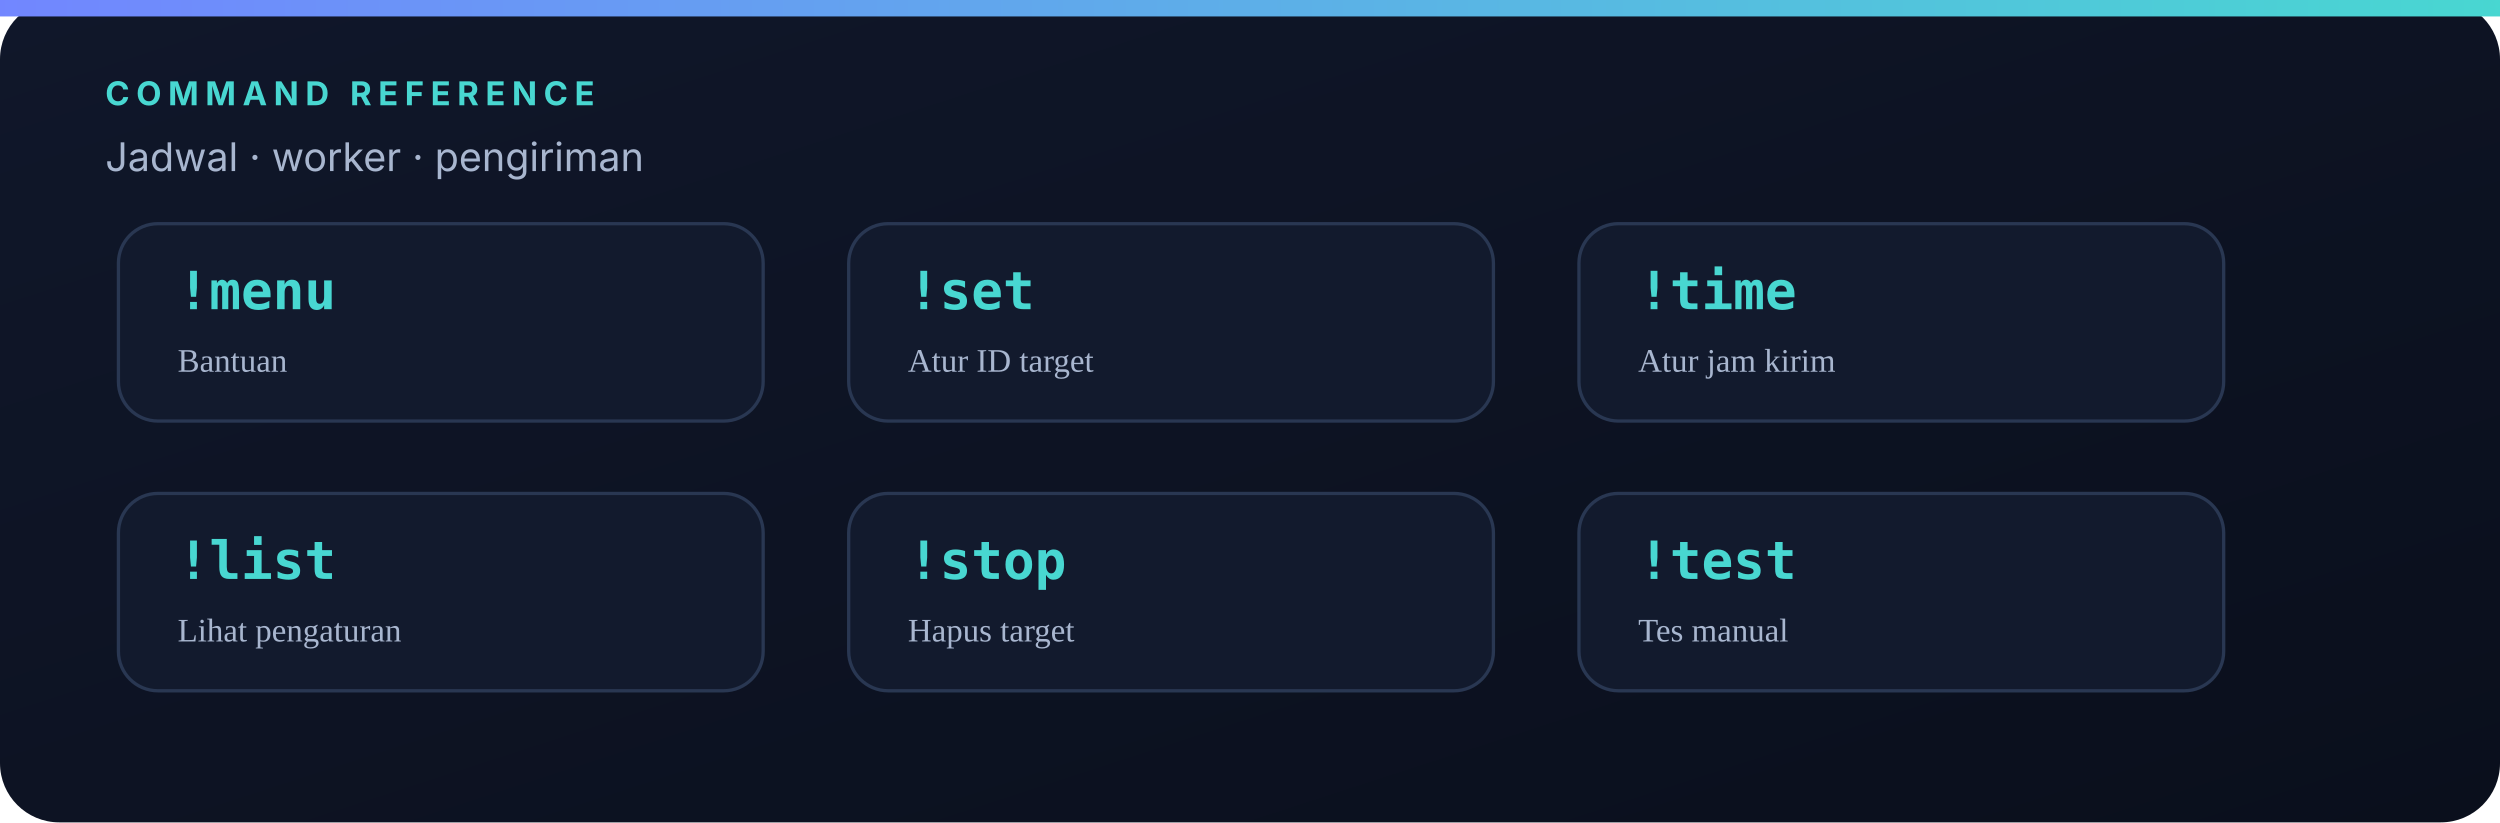
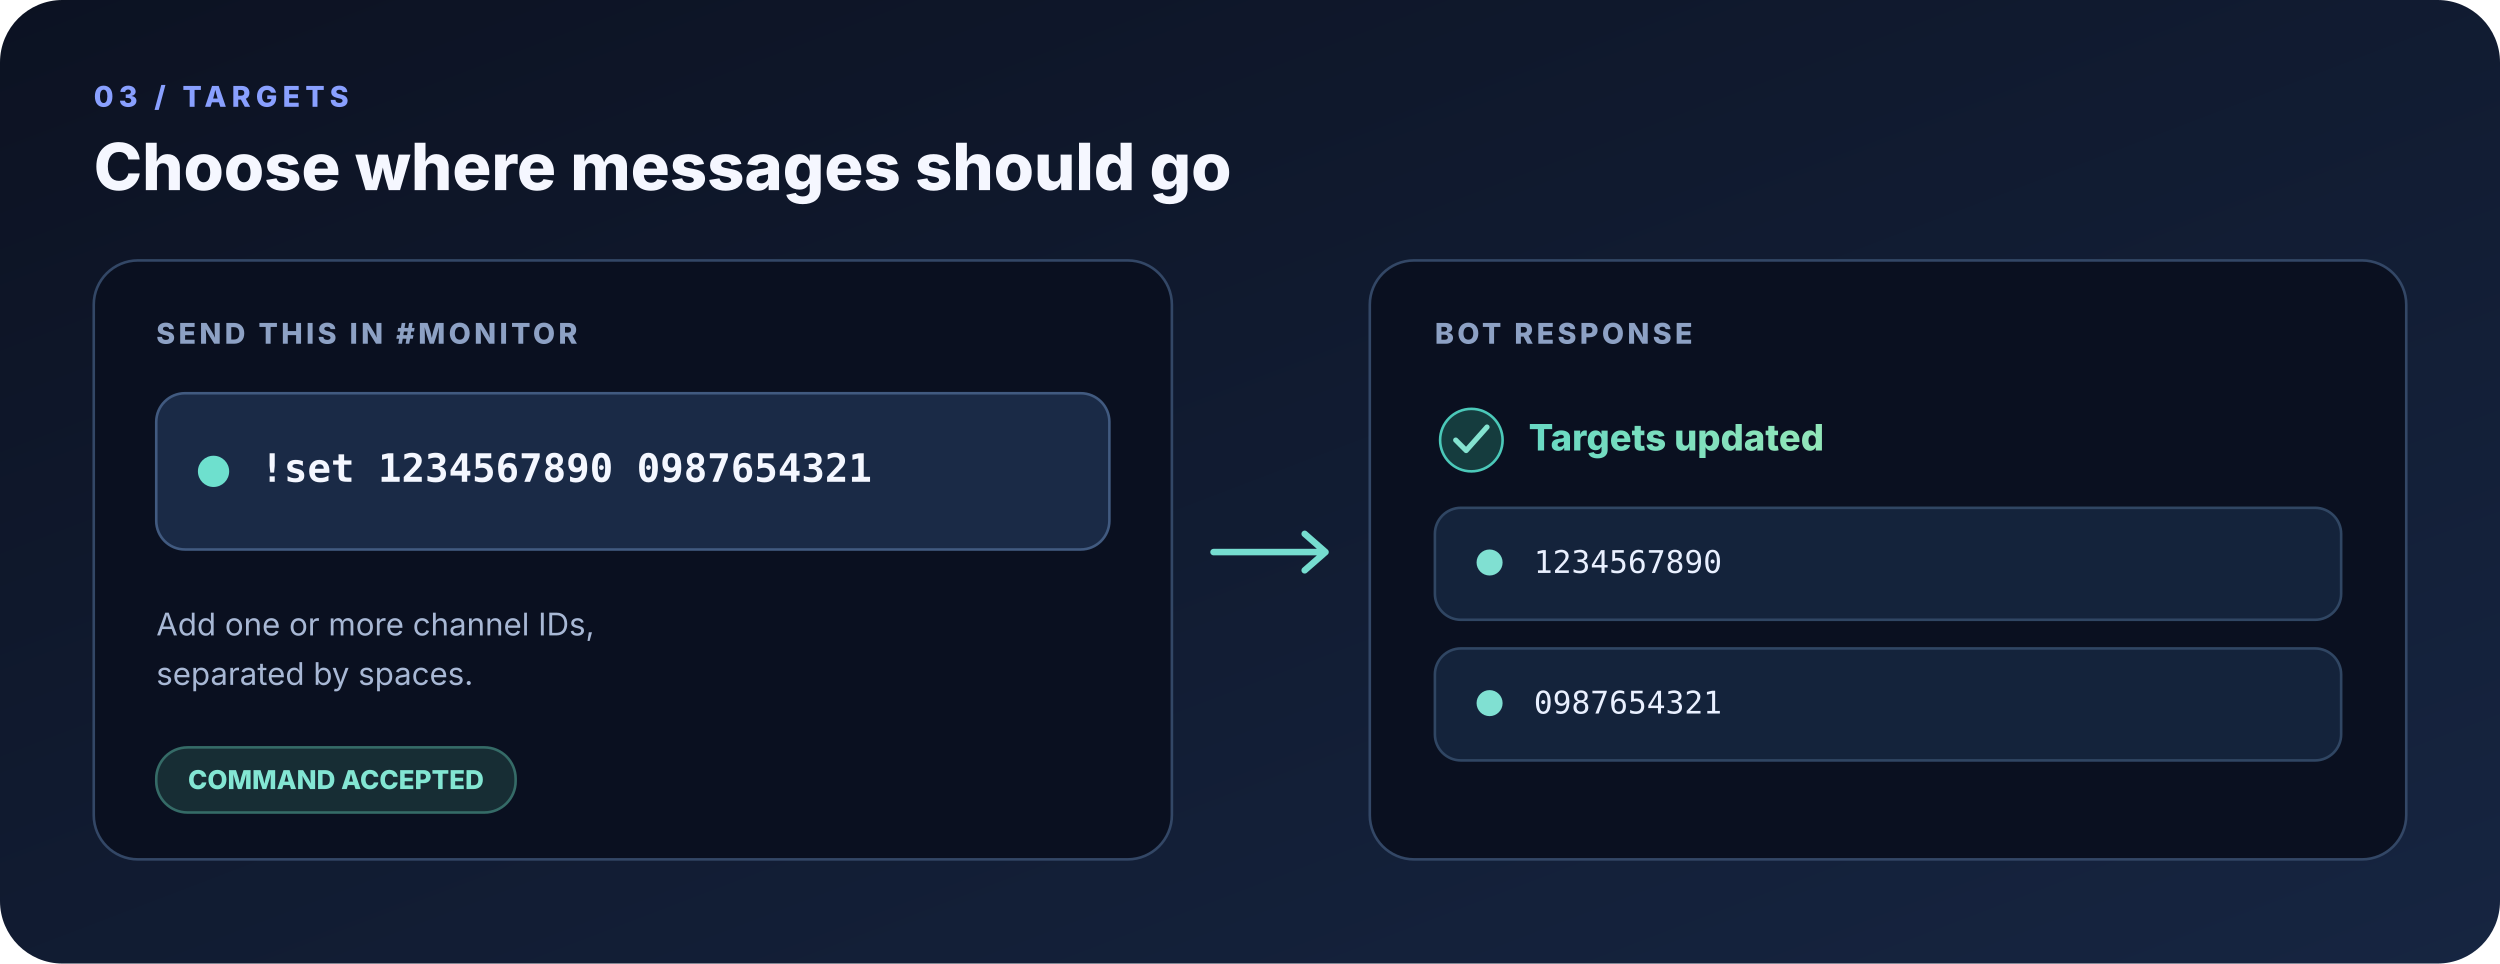
- <svg xmlns="http://www.w3.org/2000/svg" width="760" height="250" viewBox="0 0 760 250" role="img">
+ <svg xmlns="http://www.w3.org/2000/svg" width="960" height="370" viewBox="0 0 960 370" role="img" aria-label="Set target channels example">
  <defs>
    <linearGradient id="bg" x1="0" y1="0" x2="1" y2="1">
-       <stop stop-color="#10172A" />
-       <stop offset="1" stop-color="#0A0F1C" />
+       <stop stop-color="#0C1222" />
+       <stop offset="1" stop-color="#162541" />
    </linearGradient>
-     <linearGradient id="accent">
-       <stop stop-color="#7286FF" />
-       <stop offset="1" stop-color="#48D7D1" />
+     <linearGradient id="ok">
+       <stop stop-color="#68D8C3" />
+       <stop offset="1" stop-color="#92E6B9" />
    </linearGradient>
  </defs>
-   <rect width="760" height="250" rx="18" fill="url(#bg)" />
-   <path d="M0 0H760V5H0Z" fill="url(#accent)" />
-   <text x="32" y="32" font-family="Inter,Segoe UI,Arial,sans-serif" font-size="10" font-weight="700" letter-spacing="2" fill="#48D7D1">COMMAND REFERENCE</text>
-   <text x="32" y="52" font-family="Inter,Segoe UI,Arial,sans-serif" font-size="12" fill="#A8B6CF">Jadwal · worker · pengiriman</text>
-   <rect x="36" y="68" width="196" height="60" rx="12" fill="#121A2D" stroke="#293752" />
-   <text x="54" y="94" font-family="monospace" font-size="16" font-weight="700" fill="#48D7D1">!menu</text>
-   <text x="54" y="113" font-size="10" fill="#A8B6CF">Bantuan</text>
-   <rect x="258" y="68" width="196" height="60" rx="12" fill="#121A2D" stroke="#293752" />
-   <text x="276" y="94" font-family="monospace" font-size="16" font-weight="700" fill="#48D7D1">!set</text>
-   <text x="276" y="113" font-size="10" fill="#A8B6CF">Atur ID target</text>
-   <rect x="480" y="68" width="196" height="60" rx="12" fill="#121A2D" stroke="#293752" />
-   <text x="498" y="94" font-family="monospace" font-size="16" font-weight="700" fill="#48D7D1">!time</text>
-   <text x="498" y="113" font-size="10" fill="#A8B6CF">Atur jam kirim</text>
-   <rect x="36" y="150" width="196" height="60" rx="12" fill="#121A2D" stroke="#293752" />
-   <text x="54" y="176" font-family="monospace" font-size="16" font-weight="700" fill="#48D7D1">!list</text>
-   <text x="54" y="195" font-size="10" fill="#A8B6CF">Lihat pengaturan</text>
-   <rect x="258" y="150" width="196" height="60" rx="12" fill="#121A2D" stroke="#293752" />
-   <text x="276" y="176" font-family="monospace" font-size="16" font-weight="700" fill="#48D7D1">!stop</text>
-   <text x="276" y="195" font-size="10" fill="#A8B6CF">Hapus target</text>
-   <rect x="480" y="150" width="196" height="60" rx="12" fill="#121A2D" stroke="#293752" />
-   <text x="498" y="176" font-family="monospace" font-size="16" font-weight="700" fill="#48D7D1">!test</text>
-   <text x="498" y="195" font-size="10" fill="#A8B6CF">Tes manual</text>
+   <rect width="960" height="370" rx="24" fill="url(#bg)" />
+   <text x="36" y="41" font-family="Inter,Segoe UI,Arial,sans-serif" font-size="11" font-weight="800" letter-spacing="2" fill="#89A0FF">03 / TARGETS</text>
+   <text x="36" y="73" font-family="Inter,Segoe UI,Arial,sans-serif" font-size="25" font-weight="800" fill="#F5F7FF">Choose where messages should go</text>
+   <rect x="36" y="100" width="414" height="230" rx="17" fill="#0A1020" stroke="#334766" />
+   <text x="60" y="132" font-family="Inter,Segoe UI,Arial,sans-serif" font-size="11" font-weight="800" letter-spacing="1.3" fill="#8DA1C4">SEND THIS IN #MONITOR</text>
+   <rect x="60" y="151" width="366" height="60" rx="11" fill="#1A2A46" stroke="#415A80" />
+   <circle cx="82" cy="181" r="6" fill="#6EE0CE" />
+   <text x="100" y="185" font-family="ui-monospace,Consolas,monospace" font-size="15" font-weight="700" fill="#F4F7FF">!set 1234567890 0987654321</text>
+   <text x="60" y="244" font-family="Inter,Segoe UI,Arial,sans-serif" font-size="12" fill="#A8B8D5">Add one or more channel IDs,</text>
+   <text x="60" y="263" font-family="Inter,Segoe UI,Arial,sans-serif" font-size="12" fill="#A8B8D5">separated by spaces.</text>
+   <rect x="60" y="287" width="138" height="25" rx="12" fill="#172D34" stroke="#356B67" />
+   <text x="129" y="303" text-anchor="middle" font-family="Inter,Segoe UI,Arial,sans-serif" font-size="10" font-weight="800" fill="#83E6D3">COMMAND ACCEPTED</text>
+   <path d="M466 212h42m-7-7 8 7-8 7" fill="none" stroke="#76DDD0" stroke-width="2.5" stroke-linecap="round" stroke-linejoin="round" />
+   <rect x="526" y="100" width="398" height="230" rx="17" fill="#0A1020" stroke="#334766" />
+   <text x="551" y="132" font-family="Inter,Segoe UI,Arial,sans-serif" font-size="11" font-weight="800" letter-spacing="1.3" fill="#8DA1C4">BOT RESPONSE</text>
+   <circle cx="565" cy="169" r="12" fill="#153C3E" stroke="#4BC9B9" />
+   <path d="M559 169l4 4 8-9" fill="none" stroke="#84E3D0" stroke-width="2" stroke-linecap="round" stroke-linejoin="round" />
+   <text x="587" y="173" font-family="Inter,Segoe UI,Arial,sans-serif" font-size="14" font-weight="800" fill="url(#ok)">Targets updated</text>
+   <rect x="551" y="195" width="348" height="43" rx="10" fill="#14233B" stroke="#304663" />
+   <circle cx="572" cy="216" r="5" fill="#80E0D2" />
+   <text x="589" y="220" font-family="ui-monospace,Consolas,monospace" font-size="12" fill="#E9F0FF">1234567890</text>
+   <rect x="551" y="249" width="348" height="43" rx="10" fill="#14233B" stroke="#304663" />
+   <circle cx="572" cy="270" r="5" fill="#80E0D2" />
+   <text x="589" y="274" font-family="ui-monospace,Consolas,monospace" font-size="12" fill="#E9F0FF">0987654321</text>
</svg>
